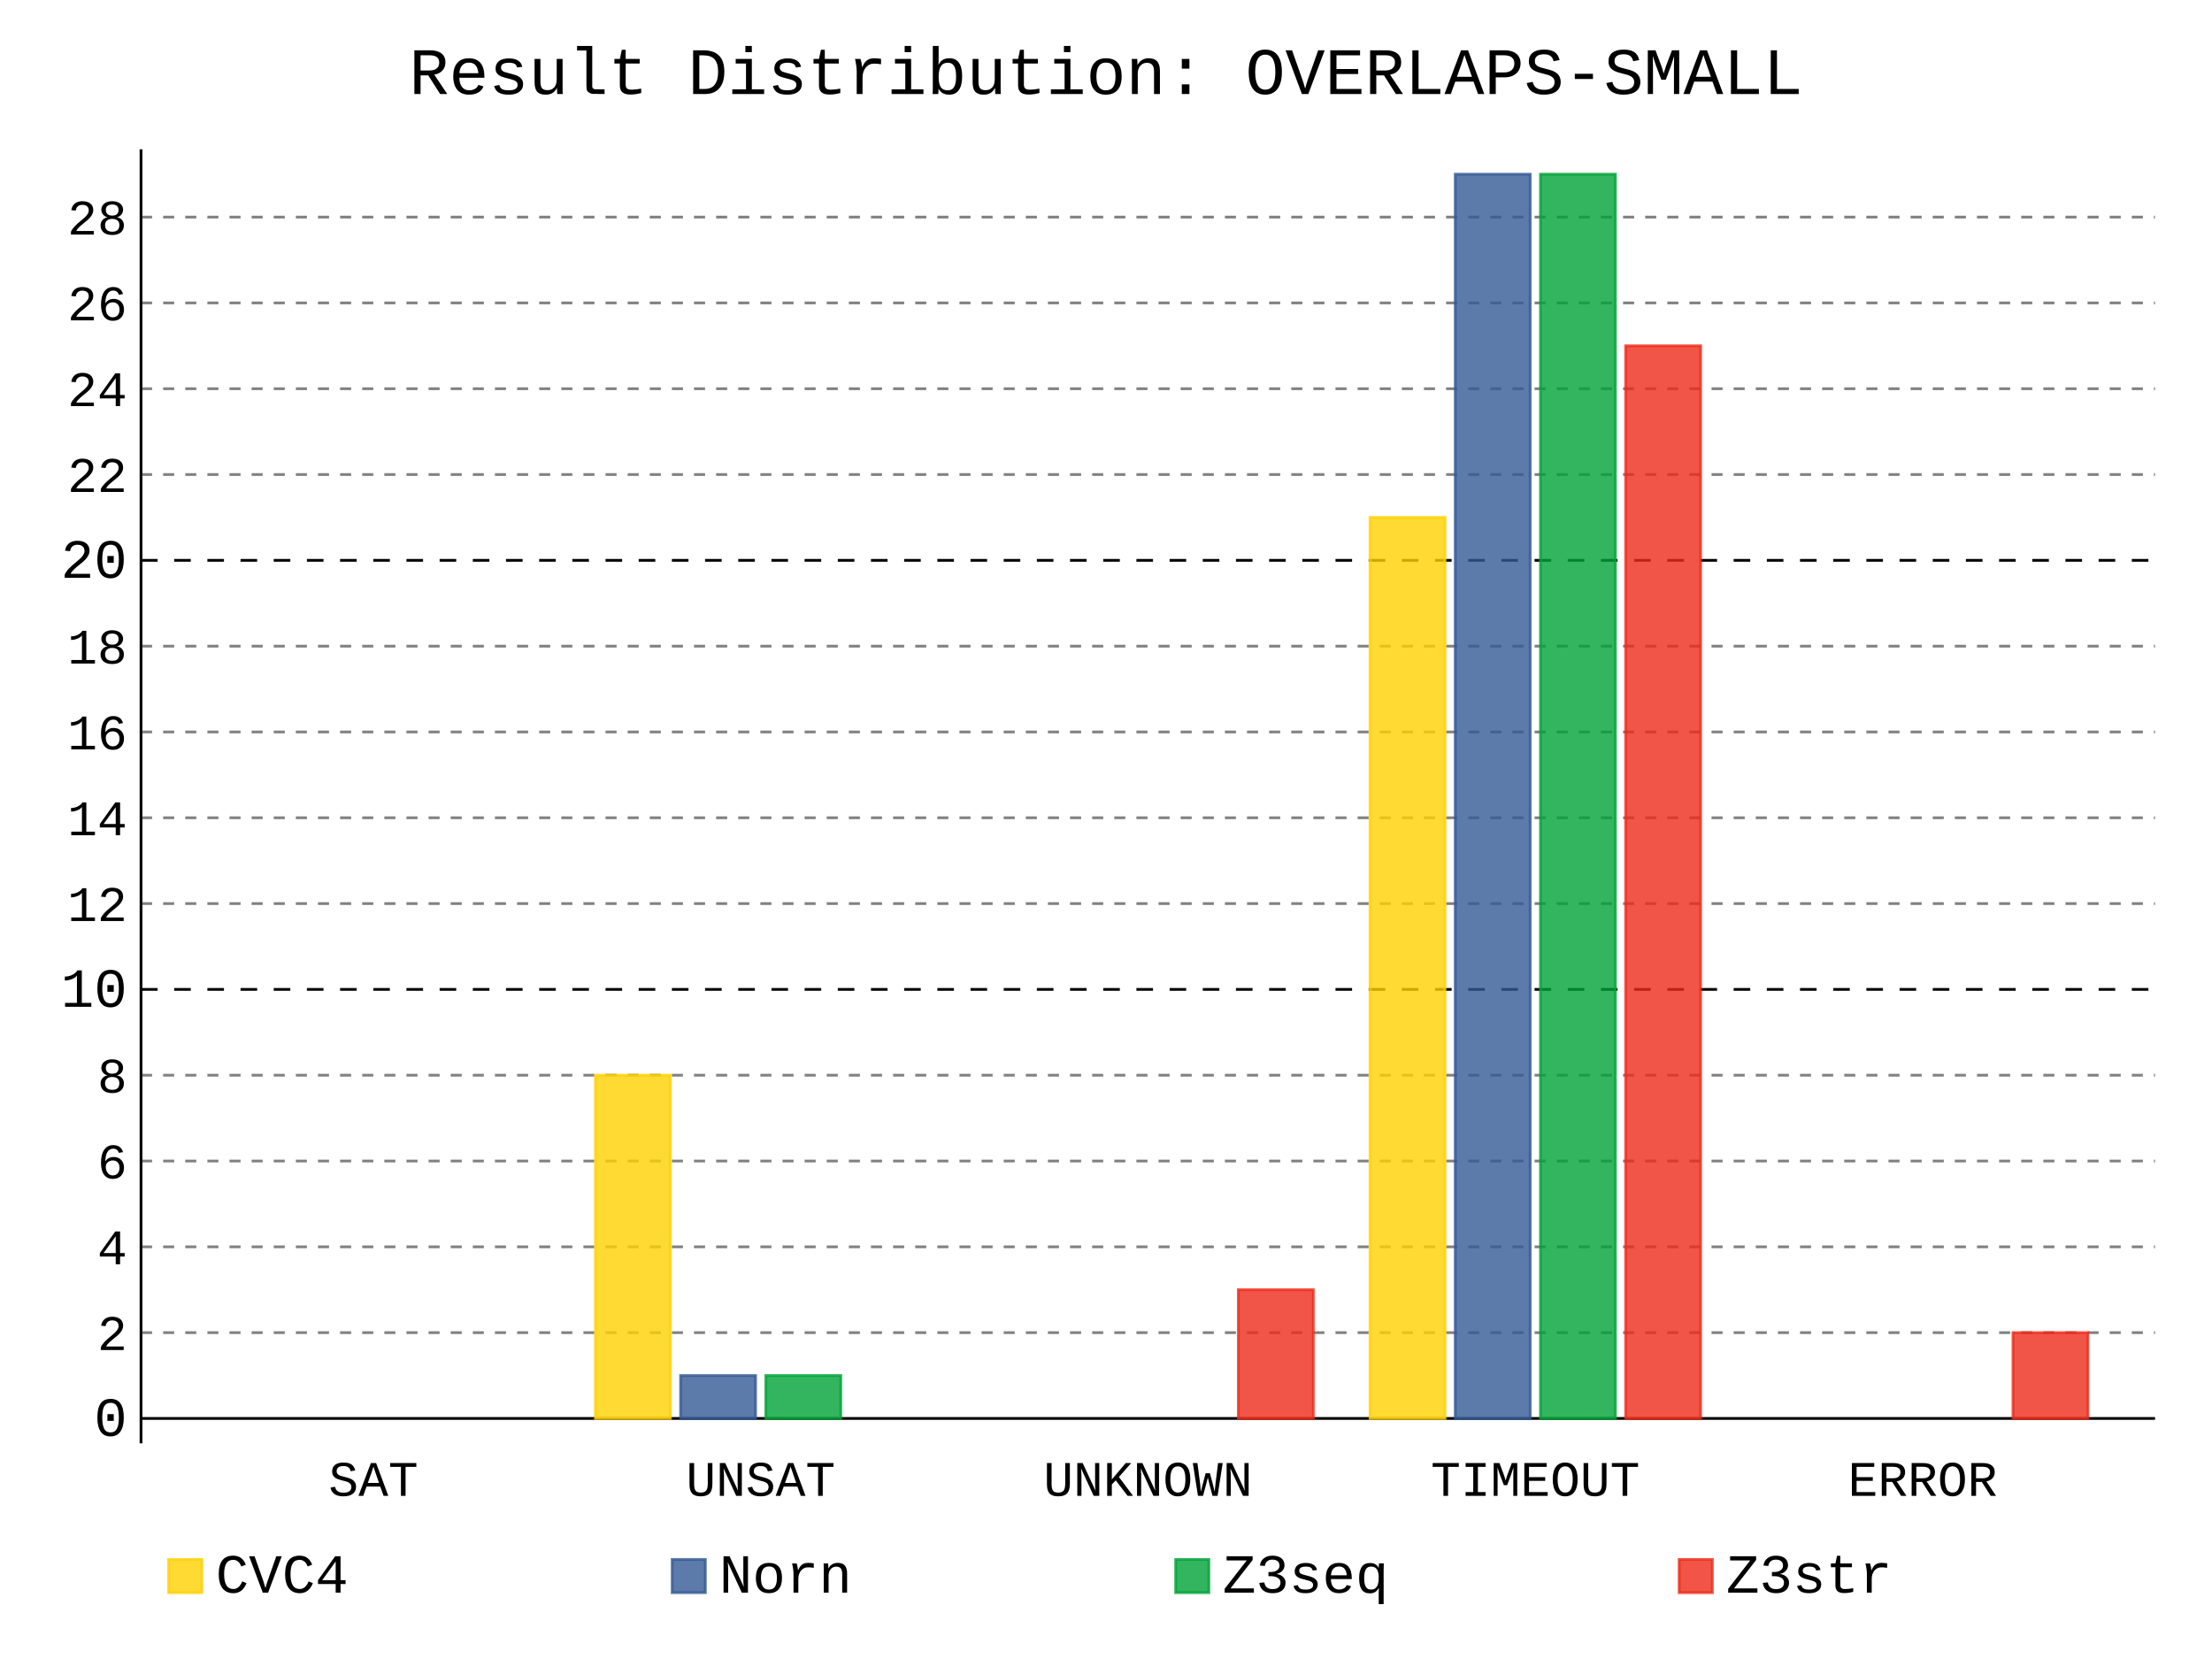
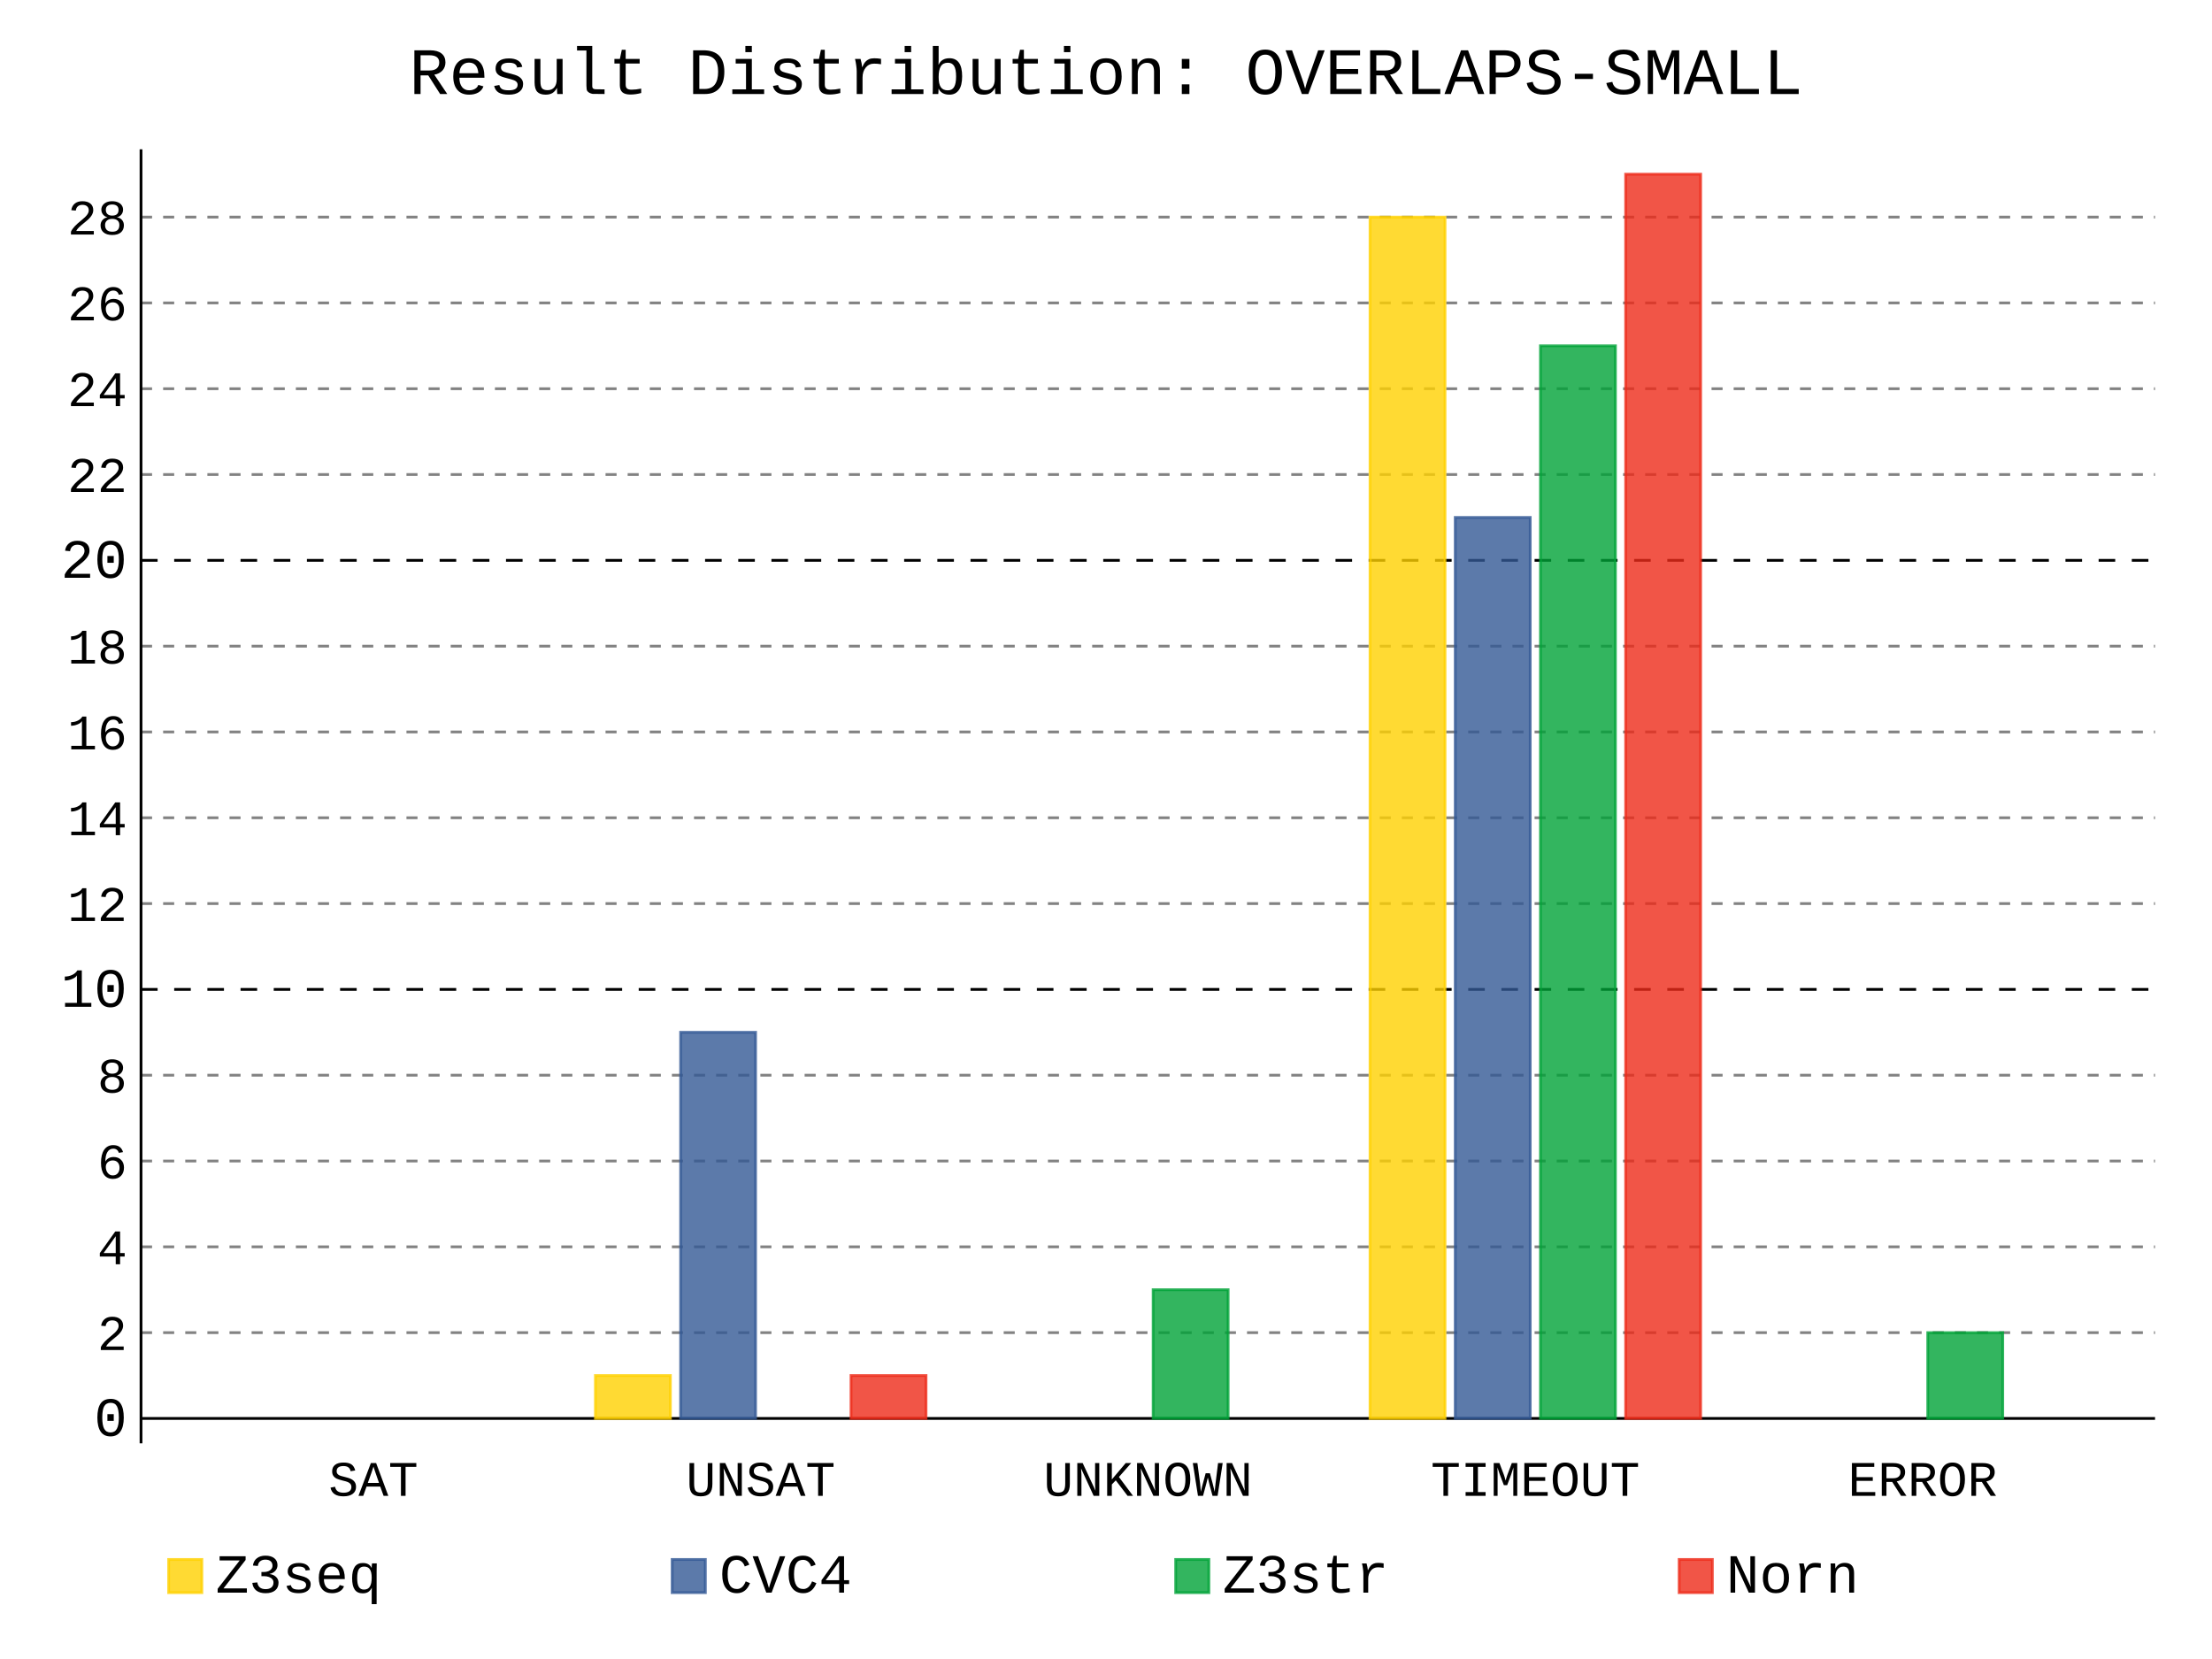
- <svg xmlns="http://www.w3.org/2000/svg" id="chart-6df65aa7-41f6-4858-bd6e-4accee3d0bc0" class="pygal-chart" viewBox="0 0 800 600">
+ <svg xmlns="http://www.w3.org/2000/svg" id="chart-5fb377ef-5f19-4d54-b023-c1e5f8ecd42f" class="pygal-chart" viewBox="0 0 800 600">
  <defs>
-     <style type="text/css">#chart-6df65aa7-41f6-4858-bd6e-4accee3d0bc0{-webkit-user-select:none;-webkit-font-smoothing:antialiased;font-family:Consolas,"Liberation Mono",Menlo,Courier,monospace}#chart-6df65aa7-41f6-4858-bd6e-4accee3d0bc0 .title{font-family:Consolas,"Liberation Mono",Menlo,Courier,monospace;font-size:24px}#chart-6df65aa7-41f6-4858-bd6e-4accee3d0bc0 .legends .legend text{font-family:Consolas,"Liberation Mono",Menlo,Courier,monospace;font-size:20px}#chart-6df65aa7-41f6-4858-bd6e-4accee3d0bc0 .axis text{font-family:Consolas,"Liberation Mono",Menlo,Courier,monospace;font-size:18px}#chart-6df65aa7-41f6-4858-bd6e-4accee3d0bc0 .axis text.major{font-family:Consolas,"Liberation Mono",Menlo,Courier,monospace;font-size:20px}#chart-6df65aa7-41f6-4858-bd6e-4accee3d0bc0 .text-overlay text.value{font-family:Consolas,"Liberation Mono",Menlo,Courier,monospace;font-size:22px}#chart-6df65aa7-41f6-4858-bd6e-4accee3d0bc0 .text-overlay text.label{font-family:Consolas,"Liberation Mono",Menlo,Courier,monospace;font-size:20px}#chart-6df65aa7-41f6-4858-bd6e-4accee3d0bc0 .tooltip{font-family:Consolas,"Liberation Mono",Menlo,Courier,monospace;font-size:20px}#chart-6df65aa7-41f6-4858-bd6e-4accee3d0bc0 text.no_data{font-family:Consolas,"Liberation Mono",Menlo,Courier,monospace;font-size:64px}
- #chart-6df65aa7-41f6-4858-bd6e-4accee3d0bc0{background-color:#FFFFFF}#chart-6df65aa7-41f6-4858-bd6e-4accee3d0bc0 path,#chart-6df65aa7-41f6-4858-bd6e-4accee3d0bc0 line,#chart-6df65aa7-41f6-4858-bd6e-4accee3d0bc0 rect,#chart-6df65aa7-41f6-4858-bd6e-4accee3d0bc0 circle{-webkit-transition:100ms;-moz-transition:100ms;transition:100ms}#chart-6df65aa7-41f6-4858-bd6e-4accee3d0bc0 .graph &gt; .background{fill:#FFFFFF}#chart-6df65aa7-41f6-4858-bd6e-4accee3d0bc0 .plot &gt; .background{fill:#FFFFFF}#chart-6df65aa7-41f6-4858-bd6e-4accee3d0bc0 .graph{fill:#000000}#chart-6df65aa7-41f6-4858-bd6e-4accee3d0bc0 text.no_data{fill:#000000}#chart-6df65aa7-41f6-4858-bd6e-4accee3d0bc0 .title{fill:#000000}#chart-6df65aa7-41f6-4858-bd6e-4accee3d0bc0 .legends .legend text{fill:#000000}#chart-6df65aa7-41f6-4858-bd6e-4accee3d0bc0 .legends .legend:hover text{fill:#000000}#chart-6df65aa7-41f6-4858-bd6e-4accee3d0bc0 .axis .line{stroke:#000000}#chart-6df65aa7-41f6-4858-bd6e-4accee3d0bc0 .axis .guide.line{stroke:#828282}#chart-6df65aa7-41f6-4858-bd6e-4accee3d0bc0 .axis .major.line{stroke:#000000}#chart-6df65aa7-41f6-4858-bd6e-4accee3d0bc0 .axis text.major{fill:#000000}#chart-6df65aa7-41f6-4858-bd6e-4accee3d0bc0 .axis.y .guides:hover .guide.line,#chart-6df65aa7-41f6-4858-bd6e-4accee3d0bc0 .line-graph .axis.x .guides:hover .guide.line,#chart-6df65aa7-41f6-4858-bd6e-4accee3d0bc0 .stackedline-graph .axis.x .guides:hover .guide.line,#chart-6df65aa7-41f6-4858-bd6e-4accee3d0bc0 .xy-graph .axis.x .guides:hover .guide.line{stroke:#000000}#chart-6df65aa7-41f6-4858-bd6e-4accee3d0bc0 .axis .guides:hover text{fill:#000000}#chart-6df65aa7-41f6-4858-bd6e-4accee3d0bc0 .reactive{fill-opacity:.8;stroke-opacity:.8}#chart-6df65aa7-41f6-4858-bd6e-4accee3d0bc0 .ci{stroke:#000000}#chart-6df65aa7-41f6-4858-bd6e-4accee3d0bc0 .reactive.active,#chart-6df65aa7-41f6-4858-bd6e-4accee3d0bc0 .active .reactive{fill-opacity:.9;stroke-opacity:.9;stroke-width:4}#chart-6df65aa7-41f6-4858-bd6e-4accee3d0bc0 .ci .reactive.active{stroke-width:1.5}#chart-6df65aa7-41f6-4858-bd6e-4accee3d0bc0 .series text{fill:#000000}#chart-6df65aa7-41f6-4858-bd6e-4accee3d0bc0 .tooltip rect{fill:#FFFFFF;stroke:#000000;-webkit-transition:opacity 100ms;-moz-transition:opacity 100ms;transition:opacity 100ms}#chart-6df65aa7-41f6-4858-bd6e-4accee3d0bc0 .tooltip .label{fill:#000000}#chart-6df65aa7-41f6-4858-bd6e-4accee3d0bc0 .tooltip .label{fill:#000000}#chart-6df65aa7-41f6-4858-bd6e-4accee3d0bc0 .tooltip .legend{font-size:.8em;fill:#828282}#chart-6df65aa7-41f6-4858-bd6e-4accee3d0bc0 .tooltip .x_label{font-size:.6em;fill:#000000}#chart-6df65aa7-41f6-4858-bd6e-4accee3d0bc0 .tooltip .xlink{font-size:.5em;text-decoration:underline}#chart-6df65aa7-41f6-4858-bd6e-4accee3d0bc0 .tooltip .value{font-size:1.5em}#chart-6df65aa7-41f6-4858-bd6e-4accee3d0bc0 .bound{font-size:.5em}#chart-6df65aa7-41f6-4858-bd6e-4accee3d0bc0 .max-value{font-size:.75em;fill:#828282}#chart-6df65aa7-41f6-4858-bd6e-4accee3d0bc0 .map-element{fill:#FFFFFF;stroke:#828282 !important}#chart-6df65aa7-41f6-4858-bd6e-4accee3d0bc0 .map-element .reactive{fill-opacity:inherit;stroke-opacity:inherit}#chart-6df65aa7-41f6-4858-bd6e-4accee3d0bc0 .color-0,#chart-6df65aa7-41f6-4858-bd6e-4accee3d0bc0 .color-0 a:visited{stroke:#FFD000;fill:#FFD000}#chart-6df65aa7-41f6-4858-bd6e-4accee3d0bc0 .color-1,#chart-6df65aa7-41f6-4858-bd6e-4accee3d0bc0 .color-1 a:visited{stroke:#345995;fill:#345995}#chart-6df65aa7-41f6-4858-bd6e-4accee3d0bc0 .color-2,#chart-6df65aa7-41f6-4858-bd6e-4accee3d0bc0 .color-2 a:visited{stroke:#01A337;fill:#01A337}#chart-6df65aa7-41f6-4858-bd6e-4accee3d0bc0 .color-3,#chart-6df65aa7-41f6-4858-bd6e-4accee3d0bc0 .color-3 a:visited{stroke:#ED2B1A;fill:#ED2B1A}#chart-6df65aa7-41f6-4858-bd6e-4accee3d0bc0 .text-overlay .color-0 text{fill:black}#chart-6df65aa7-41f6-4858-bd6e-4accee3d0bc0 .text-overlay .color-1 text{fill:black}#chart-6df65aa7-41f6-4858-bd6e-4accee3d0bc0 .text-overlay .color-2 text{fill:black}#chart-6df65aa7-41f6-4858-bd6e-4accee3d0bc0 .text-overlay .color-3 text{fill:black}
- #chart-6df65aa7-41f6-4858-bd6e-4accee3d0bc0 text.no_data{text-anchor:middle}#chart-6df65aa7-41f6-4858-bd6e-4accee3d0bc0 .guide.line{fill:none}#chart-6df65aa7-41f6-4858-bd6e-4accee3d0bc0 .centered{text-anchor:middle}#chart-6df65aa7-41f6-4858-bd6e-4accee3d0bc0 .title{text-anchor:middle}#chart-6df65aa7-41f6-4858-bd6e-4accee3d0bc0 .legends .legend text{fill-opacity:1}#chart-6df65aa7-41f6-4858-bd6e-4accee3d0bc0 .axis.x text{text-anchor:middle}#chart-6df65aa7-41f6-4858-bd6e-4accee3d0bc0 .axis.x:not(.web) text[transform]{text-anchor:start}#chart-6df65aa7-41f6-4858-bd6e-4accee3d0bc0 .axis.x:not(.web) text[transform].backwards{text-anchor:end}#chart-6df65aa7-41f6-4858-bd6e-4accee3d0bc0 .axis.y text{text-anchor:end}#chart-6df65aa7-41f6-4858-bd6e-4accee3d0bc0 .axis.y text[transform].backwards{text-anchor:start}#chart-6df65aa7-41f6-4858-bd6e-4accee3d0bc0 .axis.y2 text{text-anchor:start}#chart-6df65aa7-41f6-4858-bd6e-4accee3d0bc0 .axis.y2 text[transform].backwards{text-anchor:end}#chart-6df65aa7-41f6-4858-bd6e-4accee3d0bc0 .axis .guide.line{stroke-dasharray:4,4}#chart-6df65aa7-41f6-4858-bd6e-4accee3d0bc0 .axis .major.guide.line{stroke-dasharray:6,6}#chart-6df65aa7-41f6-4858-bd6e-4accee3d0bc0 .horizontal .axis.y .guide.line,#chart-6df65aa7-41f6-4858-bd6e-4accee3d0bc0 .horizontal .axis.y2 .guide.line,#chart-6df65aa7-41f6-4858-bd6e-4accee3d0bc0 .vertical .axis.x .guide.line{opacity:0}#chart-6df65aa7-41f6-4858-bd6e-4accee3d0bc0 .horizontal .axis.always_show .guide.line,#chart-6df65aa7-41f6-4858-bd6e-4accee3d0bc0 .vertical .axis.always_show .guide.line{opacity:1 !important}#chart-6df65aa7-41f6-4858-bd6e-4accee3d0bc0 .axis.y .guides:hover .guide.line,#chart-6df65aa7-41f6-4858-bd6e-4accee3d0bc0 .axis.y2 .guides:hover .guide.line,#chart-6df65aa7-41f6-4858-bd6e-4accee3d0bc0 .axis.x .guides:hover .guide.line{opacity:1}#chart-6df65aa7-41f6-4858-bd6e-4accee3d0bc0 .axis .guides:hover text{opacity:1}#chart-6df65aa7-41f6-4858-bd6e-4accee3d0bc0 .nofill{fill:none}#chart-6df65aa7-41f6-4858-bd6e-4accee3d0bc0 .subtle-fill{fill-opacity:.2}#chart-6df65aa7-41f6-4858-bd6e-4accee3d0bc0 .dot{stroke-width:1px;fill-opacity:1}#chart-6df65aa7-41f6-4858-bd6e-4accee3d0bc0 .dot.active{stroke-width:5px}#chart-6df65aa7-41f6-4858-bd6e-4accee3d0bc0 .dot.negative{fill:transparent}#chart-6df65aa7-41f6-4858-bd6e-4accee3d0bc0 text,#chart-6df65aa7-41f6-4858-bd6e-4accee3d0bc0 tspan{stroke:none !important}#chart-6df65aa7-41f6-4858-bd6e-4accee3d0bc0 .series text.active{opacity:1}#chart-6df65aa7-41f6-4858-bd6e-4accee3d0bc0 .tooltip rect{fill-opacity:.95;stroke-width:.5}#chart-6df65aa7-41f6-4858-bd6e-4accee3d0bc0 .tooltip text{fill-opacity:1}#chart-6df65aa7-41f6-4858-bd6e-4accee3d0bc0 .showable{visibility:hidden}#chart-6df65aa7-41f6-4858-bd6e-4accee3d0bc0 .showable.shown{visibility:visible}#chart-6df65aa7-41f6-4858-bd6e-4accee3d0bc0 .gauge-background{fill:rgba(229,229,229,1);stroke:none}#chart-6df65aa7-41f6-4858-bd6e-4accee3d0bc0 .bg-lines{stroke:#FFFFFF;stroke-width:2px}</style>
+     <style type="text/css">#chart-5fb377ef-5f19-4d54-b023-c1e5f8ecd42f{-webkit-user-select:none;-webkit-font-smoothing:antialiased;font-family:Consolas,"Liberation Mono",Menlo,Courier,monospace}#chart-5fb377ef-5f19-4d54-b023-c1e5f8ecd42f .title{font-family:Consolas,"Liberation Mono",Menlo,Courier,monospace;font-size:24px}#chart-5fb377ef-5f19-4d54-b023-c1e5f8ecd42f .legends .legend text{font-family:Consolas,"Liberation Mono",Menlo,Courier,monospace;font-size:20px}#chart-5fb377ef-5f19-4d54-b023-c1e5f8ecd42f .axis text{font-family:Consolas,"Liberation Mono",Menlo,Courier,monospace;font-size:18px}#chart-5fb377ef-5f19-4d54-b023-c1e5f8ecd42f .axis text.major{font-family:Consolas,"Liberation Mono",Menlo,Courier,monospace;font-size:20px}#chart-5fb377ef-5f19-4d54-b023-c1e5f8ecd42f .text-overlay text.value{font-family:Consolas,"Liberation Mono",Menlo,Courier,monospace;font-size:22px}#chart-5fb377ef-5f19-4d54-b023-c1e5f8ecd42f .text-overlay text.label{font-family:Consolas,"Liberation Mono",Menlo,Courier,monospace;font-size:20px}#chart-5fb377ef-5f19-4d54-b023-c1e5f8ecd42f .tooltip{font-family:Consolas,"Liberation Mono",Menlo,Courier,monospace;font-size:20px}#chart-5fb377ef-5f19-4d54-b023-c1e5f8ecd42f text.no_data{font-family:Consolas,"Liberation Mono",Menlo,Courier,monospace;font-size:64px}
+ #chart-5fb377ef-5f19-4d54-b023-c1e5f8ecd42f{background-color:#FFFFFF}#chart-5fb377ef-5f19-4d54-b023-c1e5f8ecd42f path,#chart-5fb377ef-5f19-4d54-b023-c1e5f8ecd42f line,#chart-5fb377ef-5f19-4d54-b023-c1e5f8ecd42f rect,#chart-5fb377ef-5f19-4d54-b023-c1e5f8ecd42f circle{-webkit-transition:100ms;-moz-transition:100ms;transition:100ms}#chart-5fb377ef-5f19-4d54-b023-c1e5f8ecd42f .graph &gt; .background{fill:#FFFFFF}#chart-5fb377ef-5f19-4d54-b023-c1e5f8ecd42f .plot &gt; .background{fill:#FFFFFF}#chart-5fb377ef-5f19-4d54-b023-c1e5f8ecd42f .graph{fill:#000000}#chart-5fb377ef-5f19-4d54-b023-c1e5f8ecd42f text.no_data{fill:#000000}#chart-5fb377ef-5f19-4d54-b023-c1e5f8ecd42f .title{fill:#000000}#chart-5fb377ef-5f19-4d54-b023-c1e5f8ecd42f .legends .legend text{fill:#000000}#chart-5fb377ef-5f19-4d54-b023-c1e5f8ecd42f .legends .legend:hover text{fill:#000000}#chart-5fb377ef-5f19-4d54-b023-c1e5f8ecd42f .axis .line{stroke:#000000}#chart-5fb377ef-5f19-4d54-b023-c1e5f8ecd42f .axis .guide.line{stroke:#828282}#chart-5fb377ef-5f19-4d54-b023-c1e5f8ecd42f .axis .major.line{stroke:#000000}#chart-5fb377ef-5f19-4d54-b023-c1e5f8ecd42f .axis text.major{fill:#000000}#chart-5fb377ef-5f19-4d54-b023-c1e5f8ecd42f .axis.y .guides:hover .guide.line,#chart-5fb377ef-5f19-4d54-b023-c1e5f8ecd42f .line-graph .axis.x .guides:hover .guide.line,#chart-5fb377ef-5f19-4d54-b023-c1e5f8ecd42f .stackedline-graph .axis.x .guides:hover .guide.line,#chart-5fb377ef-5f19-4d54-b023-c1e5f8ecd42f .xy-graph .axis.x .guides:hover .guide.line{stroke:#000000}#chart-5fb377ef-5f19-4d54-b023-c1e5f8ecd42f .axis .guides:hover text{fill:#000000}#chart-5fb377ef-5f19-4d54-b023-c1e5f8ecd42f .reactive{fill-opacity:.8;stroke-opacity:.8}#chart-5fb377ef-5f19-4d54-b023-c1e5f8ecd42f .ci{stroke:#000000}#chart-5fb377ef-5f19-4d54-b023-c1e5f8ecd42f .reactive.active,#chart-5fb377ef-5f19-4d54-b023-c1e5f8ecd42f .active .reactive{fill-opacity:.9;stroke-opacity:.9;stroke-width:4}#chart-5fb377ef-5f19-4d54-b023-c1e5f8ecd42f .ci .reactive.active{stroke-width:1.5}#chart-5fb377ef-5f19-4d54-b023-c1e5f8ecd42f .series text{fill:#000000}#chart-5fb377ef-5f19-4d54-b023-c1e5f8ecd42f .tooltip rect{fill:#FFFFFF;stroke:#000000;-webkit-transition:opacity 100ms;-moz-transition:opacity 100ms;transition:opacity 100ms}#chart-5fb377ef-5f19-4d54-b023-c1e5f8ecd42f .tooltip .label{fill:#000000}#chart-5fb377ef-5f19-4d54-b023-c1e5f8ecd42f .tooltip .label{fill:#000000}#chart-5fb377ef-5f19-4d54-b023-c1e5f8ecd42f .tooltip .legend{font-size:.8em;fill:#828282}#chart-5fb377ef-5f19-4d54-b023-c1e5f8ecd42f .tooltip .x_label{font-size:.6em;fill:#000000}#chart-5fb377ef-5f19-4d54-b023-c1e5f8ecd42f .tooltip .xlink{font-size:.5em;text-decoration:underline}#chart-5fb377ef-5f19-4d54-b023-c1e5f8ecd42f .tooltip .value{font-size:1.5em}#chart-5fb377ef-5f19-4d54-b023-c1e5f8ecd42f .bound{font-size:.5em}#chart-5fb377ef-5f19-4d54-b023-c1e5f8ecd42f .max-value{font-size:.75em;fill:#828282}#chart-5fb377ef-5f19-4d54-b023-c1e5f8ecd42f .map-element{fill:#FFFFFF;stroke:#828282 !important}#chart-5fb377ef-5f19-4d54-b023-c1e5f8ecd42f .map-element .reactive{fill-opacity:inherit;stroke-opacity:inherit}#chart-5fb377ef-5f19-4d54-b023-c1e5f8ecd42f .color-0,#chart-5fb377ef-5f19-4d54-b023-c1e5f8ecd42f .color-0 a:visited{stroke:#FFD000;fill:#FFD000}#chart-5fb377ef-5f19-4d54-b023-c1e5f8ecd42f .color-1,#chart-5fb377ef-5f19-4d54-b023-c1e5f8ecd42f .color-1 a:visited{stroke:#345995;fill:#345995}#chart-5fb377ef-5f19-4d54-b023-c1e5f8ecd42f .color-2,#chart-5fb377ef-5f19-4d54-b023-c1e5f8ecd42f .color-2 a:visited{stroke:#01A337;fill:#01A337}#chart-5fb377ef-5f19-4d54-b023-c1e5f8ecd42f .color-3,#chart-5fb377ef-5f19-4d54-b023-c1e5f8ecd42f .color-3 a:visited{stroke:#ED2B1A;fill:#ED2B1A}#chart-5fb377ef-5f19-4d54-b023-c1e5f8ecd42f .text-overlay .color-0 text{fill:black}#chart-5fb377ef-5f19-4d54-b023-c1e5f8ecd42f .text-overlay .color-1 text{fill:black}#chart-5fb377ef-5f19-4d54-b023-c1e5f8ecd42f .text-overlay .color-2 text{fill:black}#chart-5fb377ef-5f19-4d54-b023-c1e5f8ecd42f .text-overlay .color-3 text{fill:black}
+ #chart-5fb377ef-5f19-4d54-b023-c1e5f8ecd42f text.no_data{text-anchor:middle}#chart-5fb377ef-5f19-4d54-b023-c1e5f8ecd42f .guide.line{fill:none}#chart-5fb377ef-5f19-4d54-b023-c1e5f8ecd42f .centered{text-anchor:middle}#chart-5fb377ef-5f19-4d54-b023-c1e5f8ecd42f .title{text-anchor:middle}#chart-5fb377ef-5f19-4d54-b023-c1e5f8ecd42f .legends .legend text{fill-opacity:1}#chart-5fb377ef-5f19-4d54-b023-c1e5f8ecd42f .axis.x text{text-anchor:middle}#chart-5fb377ef-5f19-4d54-b023-c1e5f8ecd42f .axis.x:not(.web) text[transform]{text-anchor:start}#chart-5fb377ef-5f19-4d54-b023-c1e5f8ecd42f .axis.x:not(.web) text[transform].backwards{text-anchor:end}#chart-5fb377ef-5f19-4d54-b023-c1e5f8ecd42f .axis.y text{text-anchor:end}#chart-5fb377ef-5f19-4d54-b023-c1e5f8ecd42f .axis.y text[transform].backwards{text-anchor:start}#chart-5fb377ef-5f19-4d54-b023-c1e5f8ecd42f .axis.y2 text{text-anchor:start}#chart-5fb377ef-5f19-4d54-b023-c1e5f8ecd42f .axis.y2 text[transform].backwards{text-anchor:end}#chart-5fb377ef-5f19-4d54-b023-c1e5f8ecd42f .axis .guide.line{stroke-dasharray:4,4}#chart-5fb377ef-5f19-4d54-b023-c1e5f8ecd42f .axis .major.guide.line{stroke-dasharray:6,6}#chart-5fb377ef-5f19-4d54-b023-c1e5f8ecd42f .horizontal .axis.y .guide.line,#chart-5fb377ef-5f19-4d54-b023-c1e5f8ecd42f .horizontal .axis.y2 .guide.line,#chart-5fb377ef-5f19-4d54-b023-c1e5f8ecd42f .vertical .axis.x .guide.line{opacity:0}#chart-5fb377ef-5f19-4d54-b023-c1e5f8ecd42f .horizontal .axis.always_show .guide.line,#chart-5fb377ef-5f19-4d54-b023-c1e5f8ecd42f .vertical .axis.always_show .guide.line{opacity:1 !important}#chart-5fb377ef-5f19-4d54-b023-c1e5f8ecd42f .axis.y .guides:hover .guide.line,#chart-5fb377ef-5f19-4d54-b023-c1e5f8ecd42f .axis.y2 .guides:hover .guide.line,#chart-5fb377ef-5f19-4d54-b023-c1e5f8ecd42f .axis.x .guides:hover .guide.line{opacity:1}#chart-5fb377ef-5f19-4d54-b023-c1e5f8ecd42f .axis .guides:hover text{opacity:1}#chart-5fb377ef-5f19-4d54-b023-c1e5f8ecd42f .nofill{fill:none}#chart-5fb377ef-5f19-4d54-b023-c1e5f8ecd42f .subtle-fill{fill-opacity:.2}#chart-5fb377ef-5f19-4d54-b023-c1e5f8ecd42f .dot{stroke-width:1px;fill-opacity:1}#chart-5fb377ef-5f19-4d54-b023-c1e5f8ecd42f .dot.active{stroke-width:5px}#chart-5fb377ef-5f19-4d54-b023-c1e5f8ecd42f .dot.negative{fill:transparent}#chart-5fb377ef-5f19-4d54-b023-c1e5f8ecd42f text,#chart-5fb377ef-5f19-4d54-b023-c1e5f8ecd42f tspan{stroke:none !important}#chart-5fb377ef-5f19-4d54-b023-c1e5f8ecd42f .series text.active{opacity:1}#chart-5fb377ef-5f19-4d54-b023-c1e5f8ecd42f .tooltip rect{fill-opacity:.95;stroke-width:.5}#chart-5fb377ef-5f19-4d54-b023-c1e5f8ecd42f .tooltip text{fill-opacity:1}#chart-5fb377ef-5f19-4d54-b023-c1e5f8ecd42f .showable{visibility:hidden}#chart-5fb377ef-5f19-4d54-b023-c1e5f8ecd42f .showable.shown{visibility:visible}#chart-5fb377ef-5f19-4d54-b023-c1e5f8ecd42f .gauge-background{fill:rgba(229,229,229,1);stroke:none}#chart-5fb377ef-5f19-4d54-b023-c1e5f8ecd42f .bg-lines{stroke:#FFFFFF;stroke-width:2px}</style>
  </defs>
  <g class="graph bar-graph vertical">
    <rect class="background" height="600" width="800" x="0" y="0" />
    <g class="plot" transform="translate(51, 54)">
      <rect class="background" height="468.0" width="728.4" x="0" y="0" />
      <g class="axis y always_show">
        <g class="guides">
          <path class="axis major line" d="M0 459 h728.4" />
          <text class="major" x="-5" y="465.3">0</text>
        </g>
        <g class="guides">
          <path class="guide line" d="M0 427.966 h728.4" />
          <text class="" x="-5" y="434.266">2</text>
        </g>
        <g class="guides">
          <path class="guide line" d="M0 396.931 h728.4" />
          <text class="" x="-5" y="403.231">4</text>
        </g>
        <g class="guides">
          <path class="guide line" d="M0 365.897 h728.4" />
          <text class="" x="-5" y="372.197">6</text>
        </g>
        <g class="guides">
          <path class="guide line" d="M0 334.862 h728.4" />
          <text class="" x="-5" y="341.162">8</text>
        </g>
        <g class="guides">
          <path class="major guide line" d="M0 303.828 h728.4" />
          <text class="major" x="-5" y="310.128">10</text>
        </g>
        <g class="guides">
          <path class="guide line" d="M0 272.793 h728.4" />
          <text class="" x="-5" y="279.093">12</text>
        </g>
        <g class="guides">
          <path class="guide line" d="M0 241.759 h728.4" />
          <text class="" x="-5" y="248.059">14</text>
        </g>
        <g class="guides">
          <path class="guide line" d="M0 210.724 h728.4" />
          <text class="" x="-5" y="217.024">16</text>
        </g>
        <g class="guides">
          <path class="guide line" d="M0 179.69 h728.4" />
          <text class="" x="-5" y="185.99">18</text>
        </g>
        <g class="guides">
          <path class="major guide line" d="M0 148.655 h728.4" />
          <text class="major" x="-5" y="154.955">20</text>
        </g>
        <g class="guides">
          <path class="guide line" d="M0 117.621 h728.4" />
          <text class="" x="-5" y="123.921">22</text>
        </g>
        <g class="guides">
          <path class="guide line" d="M0 86.586 h728.4" />
          <text class="" x="-5" y="92.886">24</text>
        </g>
        <g class="guides">
          <path class="guide line" d="M0 55.552 h728.4" />
          <text class="" x="-5" y="61.852">26</text>
        </g>
        <g class="guides">
          <path class="guide line" d="M0 24.517 h728.4" />
          <text class="" x="-5" y="30.817">28</text>
        </g>
      </g>
      <g class="axis x">
        <path class="line" d="M0 0 v468" />
        <g class="guides">
          <path class="guide line" d="M84.046 0 v468" />
          <text class="" x="84.046" y="487.0">SAT</text>
        </g>
        <g class="guides">
          <path class="guide line" d="M224.123 0 v468" />
          <text class="" x="224.123" y="487.0">UNSAT</text>
        </g>
        <g class="guides">
          <path class="guide line" d="M364.2 0 v468" />
          <text class="" x="364.2" y="487.0">UNKNOWN</text>
        </g>
        <g class="guides">
          <path class="guide line" d="M504.277 0 v468" />
          <text class="" x="504.277" y="487.0">TIMEOUT</text>
        </g>
        <g class="guides">
          <path class="guide line" d="M644.354 0 v468" />
          <text class="" x="644.354" y="487.0">ERROR</text>
        </g>
      </g>
      <g class="series serie-0 color-0">
        <g class="bars">
          <g class="bar">
            <rect class="rect reactive tooltip-trigger" height="0.0" rx="0" ry="0" width="27.119" x="24.261" y="459.0" />
          </g>
          <g class="bar">
-             <rect class="rect reactive tooltip-trigger" height="124.138" rx="0" ry="0" width="27.119" x="164.338" y="334.862" />
+             <rect class="rect reactive tooltip-trigger" height="15.517" rx="0" ry="0" width="27.119" x="164.338" y="443.483" />
          </g>
          <g class="bar">
            <rect class="rect reactive tooltip-trigger" height="0.0" rx="0" ry="0" width="27.119" x="304.415" y="459.0" />
          </g>
          <g class="bar">
-             <rect class="rect reactive tooltip-trigger" height="325.862" rx="0" ry="0" width="27.119" x="444.492" y="133.138" />
+             <rect class="rect reactive tooltip-trigger" height="434.483" rx="0" ry="0" width="27.119" x="444.492" y="24.517" />
          </g>
          <g class="bar">
            <rect class="rect reactive tooltip-trigger" height="0.0" rx="0" ry="0" width="27.119" x="584.569" y="459.0" />
          </g>
        </g>
      </g>
      <g class="series serie-1 color-1">
        <g class="bars">
          <g class="bar">
            <rect class="rect reactive tooltip-trigger" height="0.0" rx="0" ry="0" width="27.119" x="55.078" y="459.0" />
          </g>
          <g class="bar">
-             <rect class="rect reactive tooltip-trigger" height="15.517" rx="0" ry="0" width="27.119" x="195.155" y="443.483" />
+             <rect class="rect reactive tooltip-trigger" height="139.655" rx="0" ry="0" width="27.119" x="195.155" y="319.345" />
          </g>
          <g class="bar">
            <rect class="rect reactive tooltip-trigger" height="0.0" rx="0" ry="0" width="27.119" x="335.232" y="459.0" />
          </g>
          <g class="bar">
-             <rect class="rect reactive tooltip-trigger" height="450.0" rx="0" ry="0" width="27.119" x="475.309" y="9.0" />
+             <rect class="rect reactive tooltip-trigger" height="325.862" rx="0" ry="0" width="27.119" x="475.309" y="133.138" />
          </g>
          <g class="bar">
            <rect class="rect reactive tooltip-trigger" height="0.0" rx="0" ry="0" width="27.119" x="615.386" y="459.0" />
          </g>
        </g>
      </g>
      <g class="series serie-2 color-2">
        <g class="bars">
          <g class="bar">
            <rect class="rect reactive tooltip-trigger" height="0.0" rx="0" ry="0" width="27.119" x="85.895" y="459.0" />
          </g>
          <g class="bar">
-             <rect class="rect reactive tooltip-trigger" height="15.517" rx="0" ry="0" width="27.119" x="225.972" y="443.483" />
-           </g>
-           <g class="bar">
-             <rect class="rect reactive tooltip-trigger" height="0.0" rx="0" ry="0" width="27.119" x="366.049" y="459.0" />
-           </g>
-           <g class="bar">
-             <rect class="rect reactive tooltip-trigger" height="450.0" rx="0" ry="0" width="27.119" x="506.126" y="9.0" />
-           </g>
-           <g class="bar">
-             <rect class="rect reactive tooltip-trigger" height="0.0" rx="0" ry="0" width="27.119" x="646.203" y="459.0" />
+             <rect class="rect reactive tooltip-trigger" height="0.0" rx="0" ry="0" width="27.119" x="225.972" y="459.0" />
+           </g>
+           <g class="bar">
+             <rect class="rect reactive tooltip-trigger" height="46.552" rx="0" ry="0" width="27.119" x="366.049" y="412.448" />
+           </g>
+           <g class="bar">
+             <rect class="rect reactive tooltip-trigger" height="387.931" rx="0" ry="0" width="27.119" x="506.126" y="71.069" />
+           </g>
+           <g class="bar">
+             <rect class="rect reactive tooltip-trigger" height="31.034" rx="0" ry="0" width="27.119" x="646.203" y="427.966" />
          </g>
        </g>
      </g>
      <g class="series serie-3 color-3">
        <g class="bars">
          <g class="bar">
            <rect class="rect reactive tooltip-trigger" height="0.0" rx="0" ry="0" width="27.119" x="116.712" y="459.0" />
          </g>
          <g class="bar">
-             <rect class="rect reactive tooltip-trigger" height="0.0" rx="0" ry="0" width="27.119" x="256.789" y="459.0" />
-           </g>
-           <g class="bar">
-             <rect class="rect reactive tooltip-trigger" height="46.552" rx="0" ry="0" width="27.119" x="396.866" y="412.448" />
-           </g>
-           <g class="bar">
-             <rect class="rect reactive tooltip-trigger" height="387.931" rx="0" ry="0" width="27.119" x="536.943" y="71.069" />
-           </g>
-           <g class="bar">
-             <rect class="rect reactive tooltip-trigger" height="31.034" rx="0" ry="0" width="27.119" x="677.02" y="427.966" />
+             <rect class="rect reactive tooltip-trigger" height="15.517" rx="0" ry="0" width="27.119" x="256.789" y="443.483" />
+           </g>
+           <g class="bar">
+             <rect class="rect reactive tooltip-trigger" height="0.0" rx="0" ry="0" width="27.119" x="396.866" y="459.0" />
+           </g>
+           <g class="bar">
+             <rect class="rect reactive tooltip-trigger" height="450.0" rx="0" ry="0" width="27.119" x="536.943" y="9.0" />
+           </g>
+           <g class="bar">
+             <rect class="rect reactive tooltip-trigger" height="0.0" rx="0" ry="0" width="27.119" x="677.02" y="459.0" />
          </g>
        </g>
      </g>
    </g>
    <g class="titles">
      <text class="title plot_title" x="400.0" y="34">Result Distribution: OVERLAPS-SMALL</text>
    </g>
    <g class="plot overlay" transform="translate(51, 54)">
      <g class="series serie-0 color-0" />
      <g class="series serie-1 color-1" />
      <g class="series serie-2 color-2" />
      <g class="series serie-3 color-3" />
    </g>
    <g class="plot text-overlay" transform="translate(51, 54)">
      <g class="series serie-0 color-0" />
      <g class="series serie-1 color-1" />
      <g class="series serie-2 color-2" />
      <g class="series serie-3 color-3" />
    </g>
    <g class="plot tooltip-overlay" transform="translate(51, 54)">
      <g class="tooltip" style="opacity: 0" transform="translate(0 0)">
        <rect class="tooltip-box" height="0" rx="10" ry="10" width="0" />
        <g class="text" />
      </g>
    </g>
    <g class="legends" transform="translate(61, 560)">
      <g class="legend reactive activate-serie" id="activate-serie-0">
        <rect class="color-0 reactive" height="12" width="12" x="0.0" y="4.0" />
-         <text x="17.0" y="16.0">CVC4</text>
+         <text x="17.0" y="16.0">Z3seq</text>
      </g>
      <g class="legend reactive activate-serie" id="activate-serie-1">
        <rect class="color-1 reactive" height="12" width="12" x="182.1" y="4.0" />
-         <text x="199.1" y="16.0">Norn</text>
+         <text x="199.1" y="16.0">CVC4</text>
      </g>
      <g class="legend reactive activate-serie" id="activate-serie-2">
        <rect class="color-2 reactive" height="12" width="12" x="364.2" y="4.0" />
-         <text x="381.2" y="16.0">Z3seq</text>
+         <text x="381.2" y="16.0">Z3str</text>
      </g>
      <g class="legend reactive activate-serie" id="activate-serie-3">
        <rect class="color-3 reactive" height="12" width="12" x="546.3" y="4.0" />
-         <text x="563.3" y="16.0">Z3str</text>
+         <text x="563.3" y="16.0">Norn</text>
      </g>
    </g>
  </g>
</svg>
